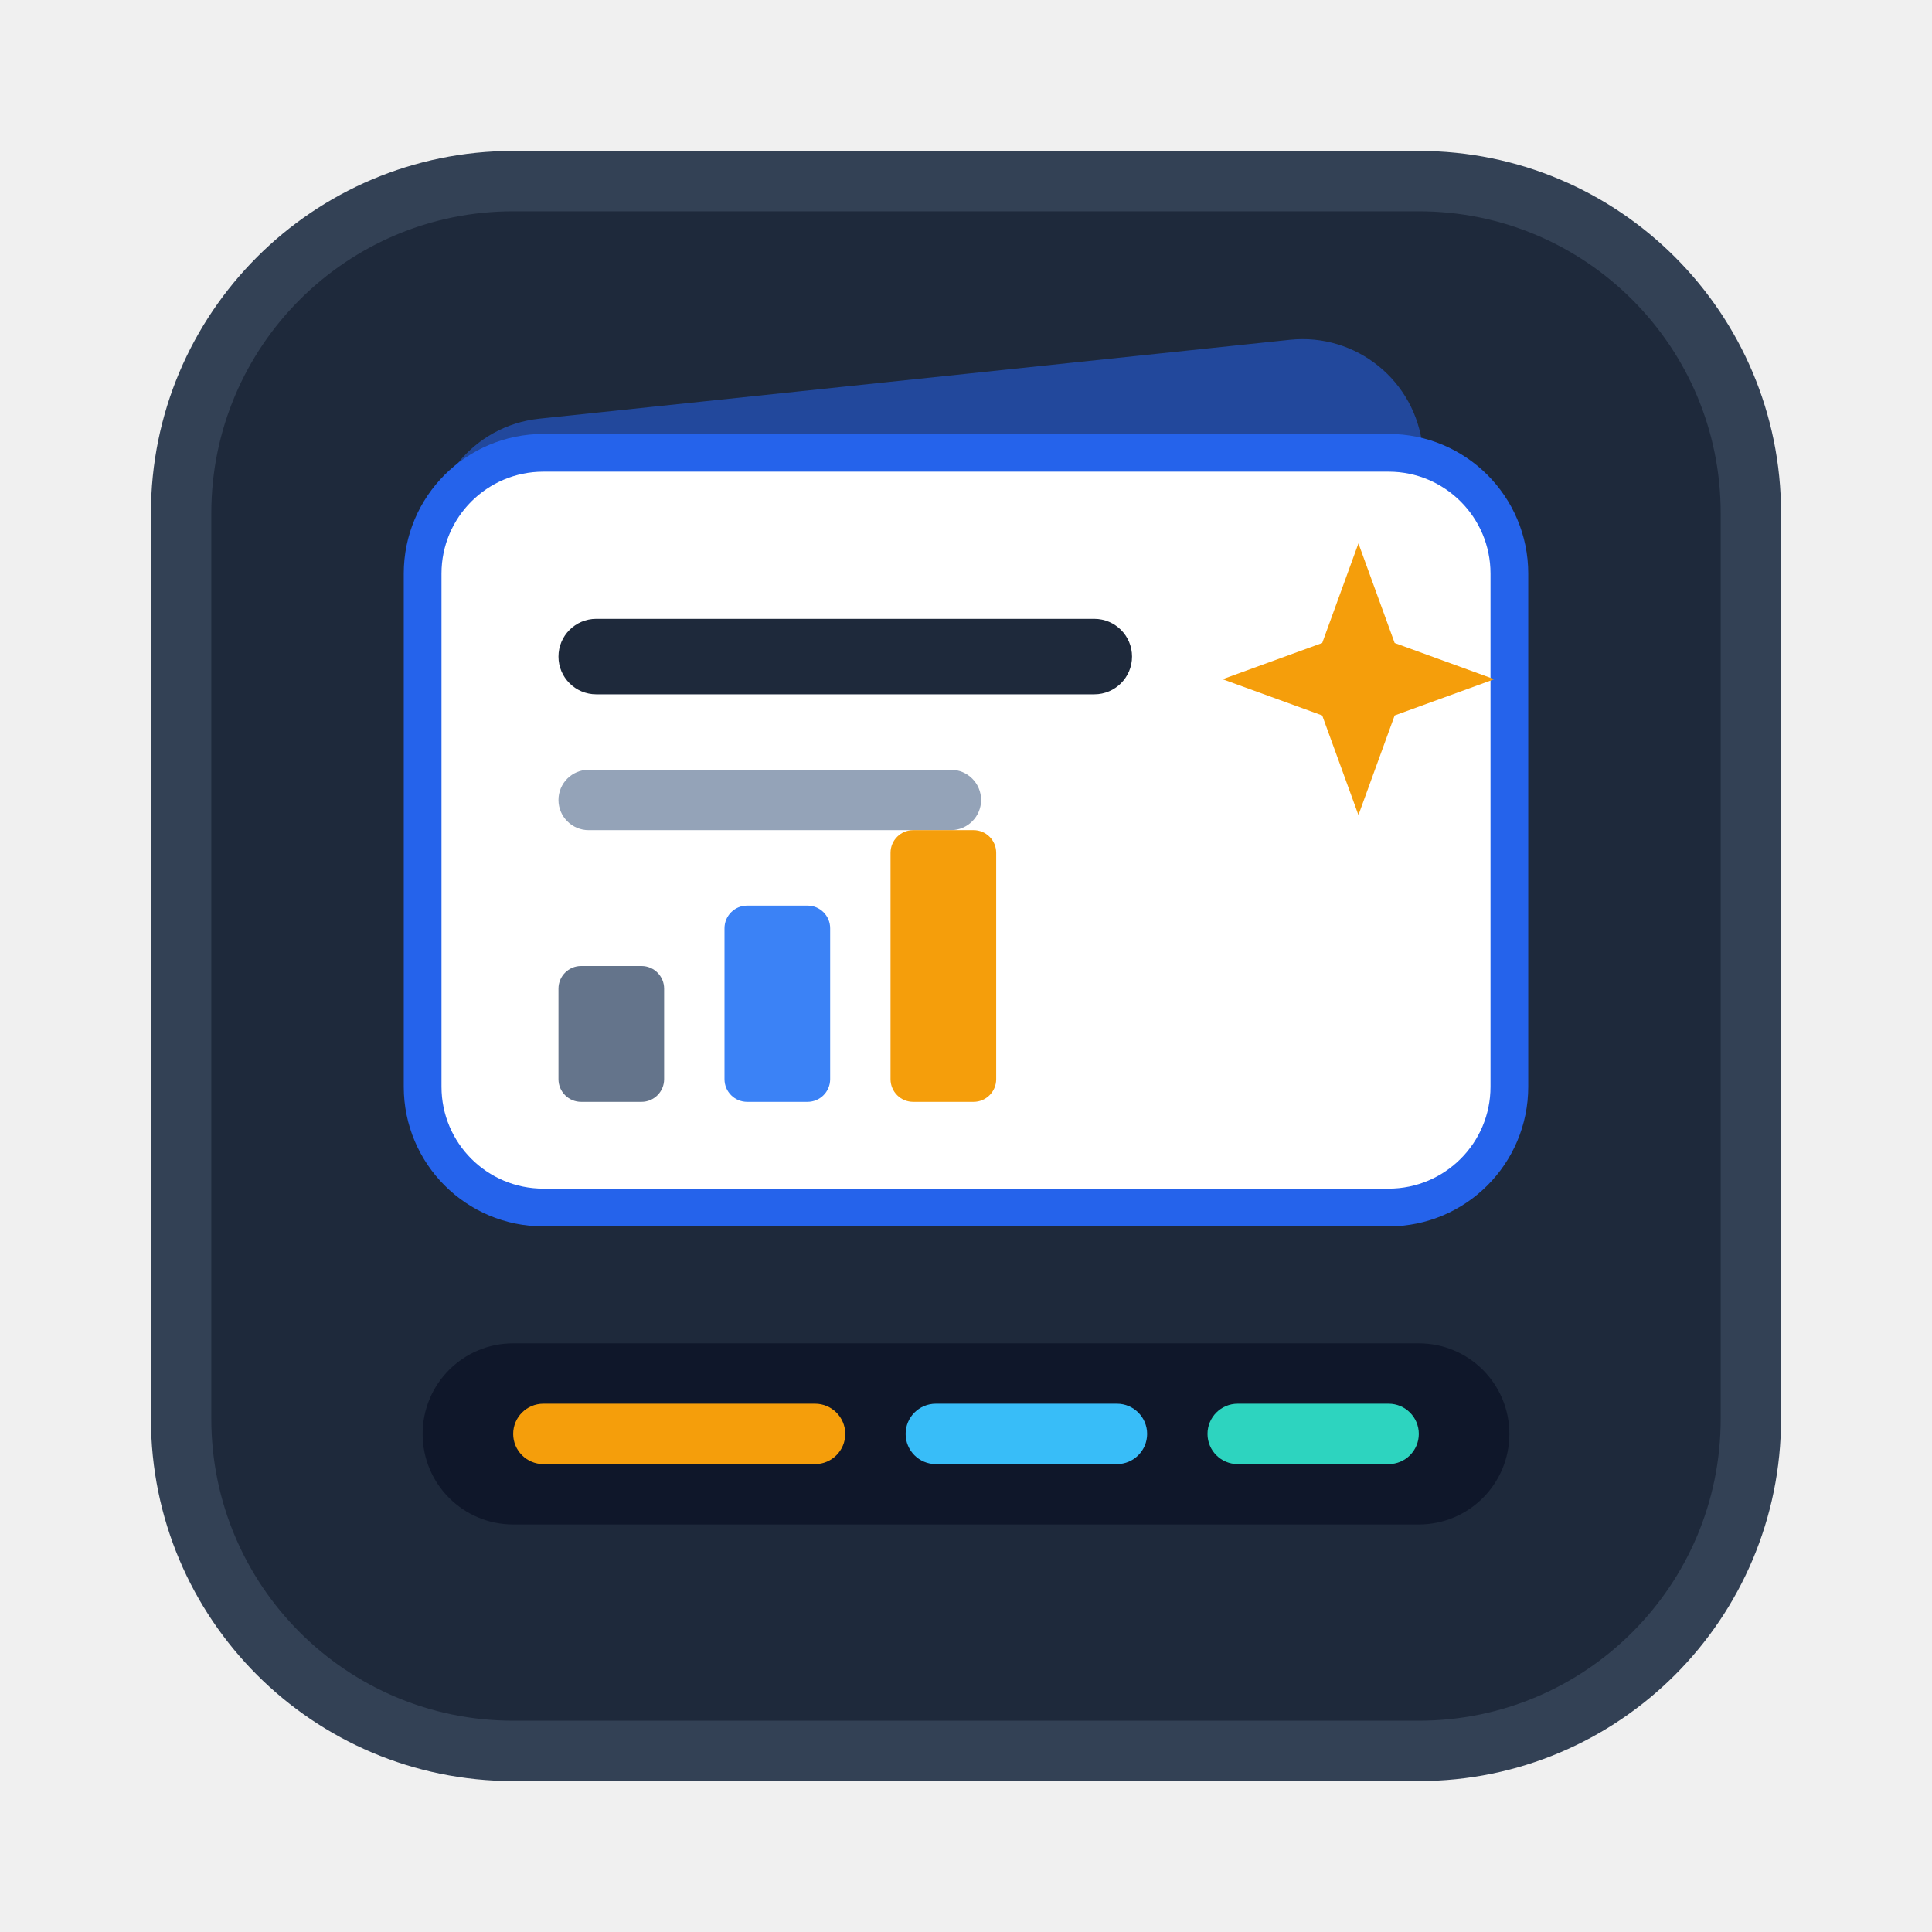
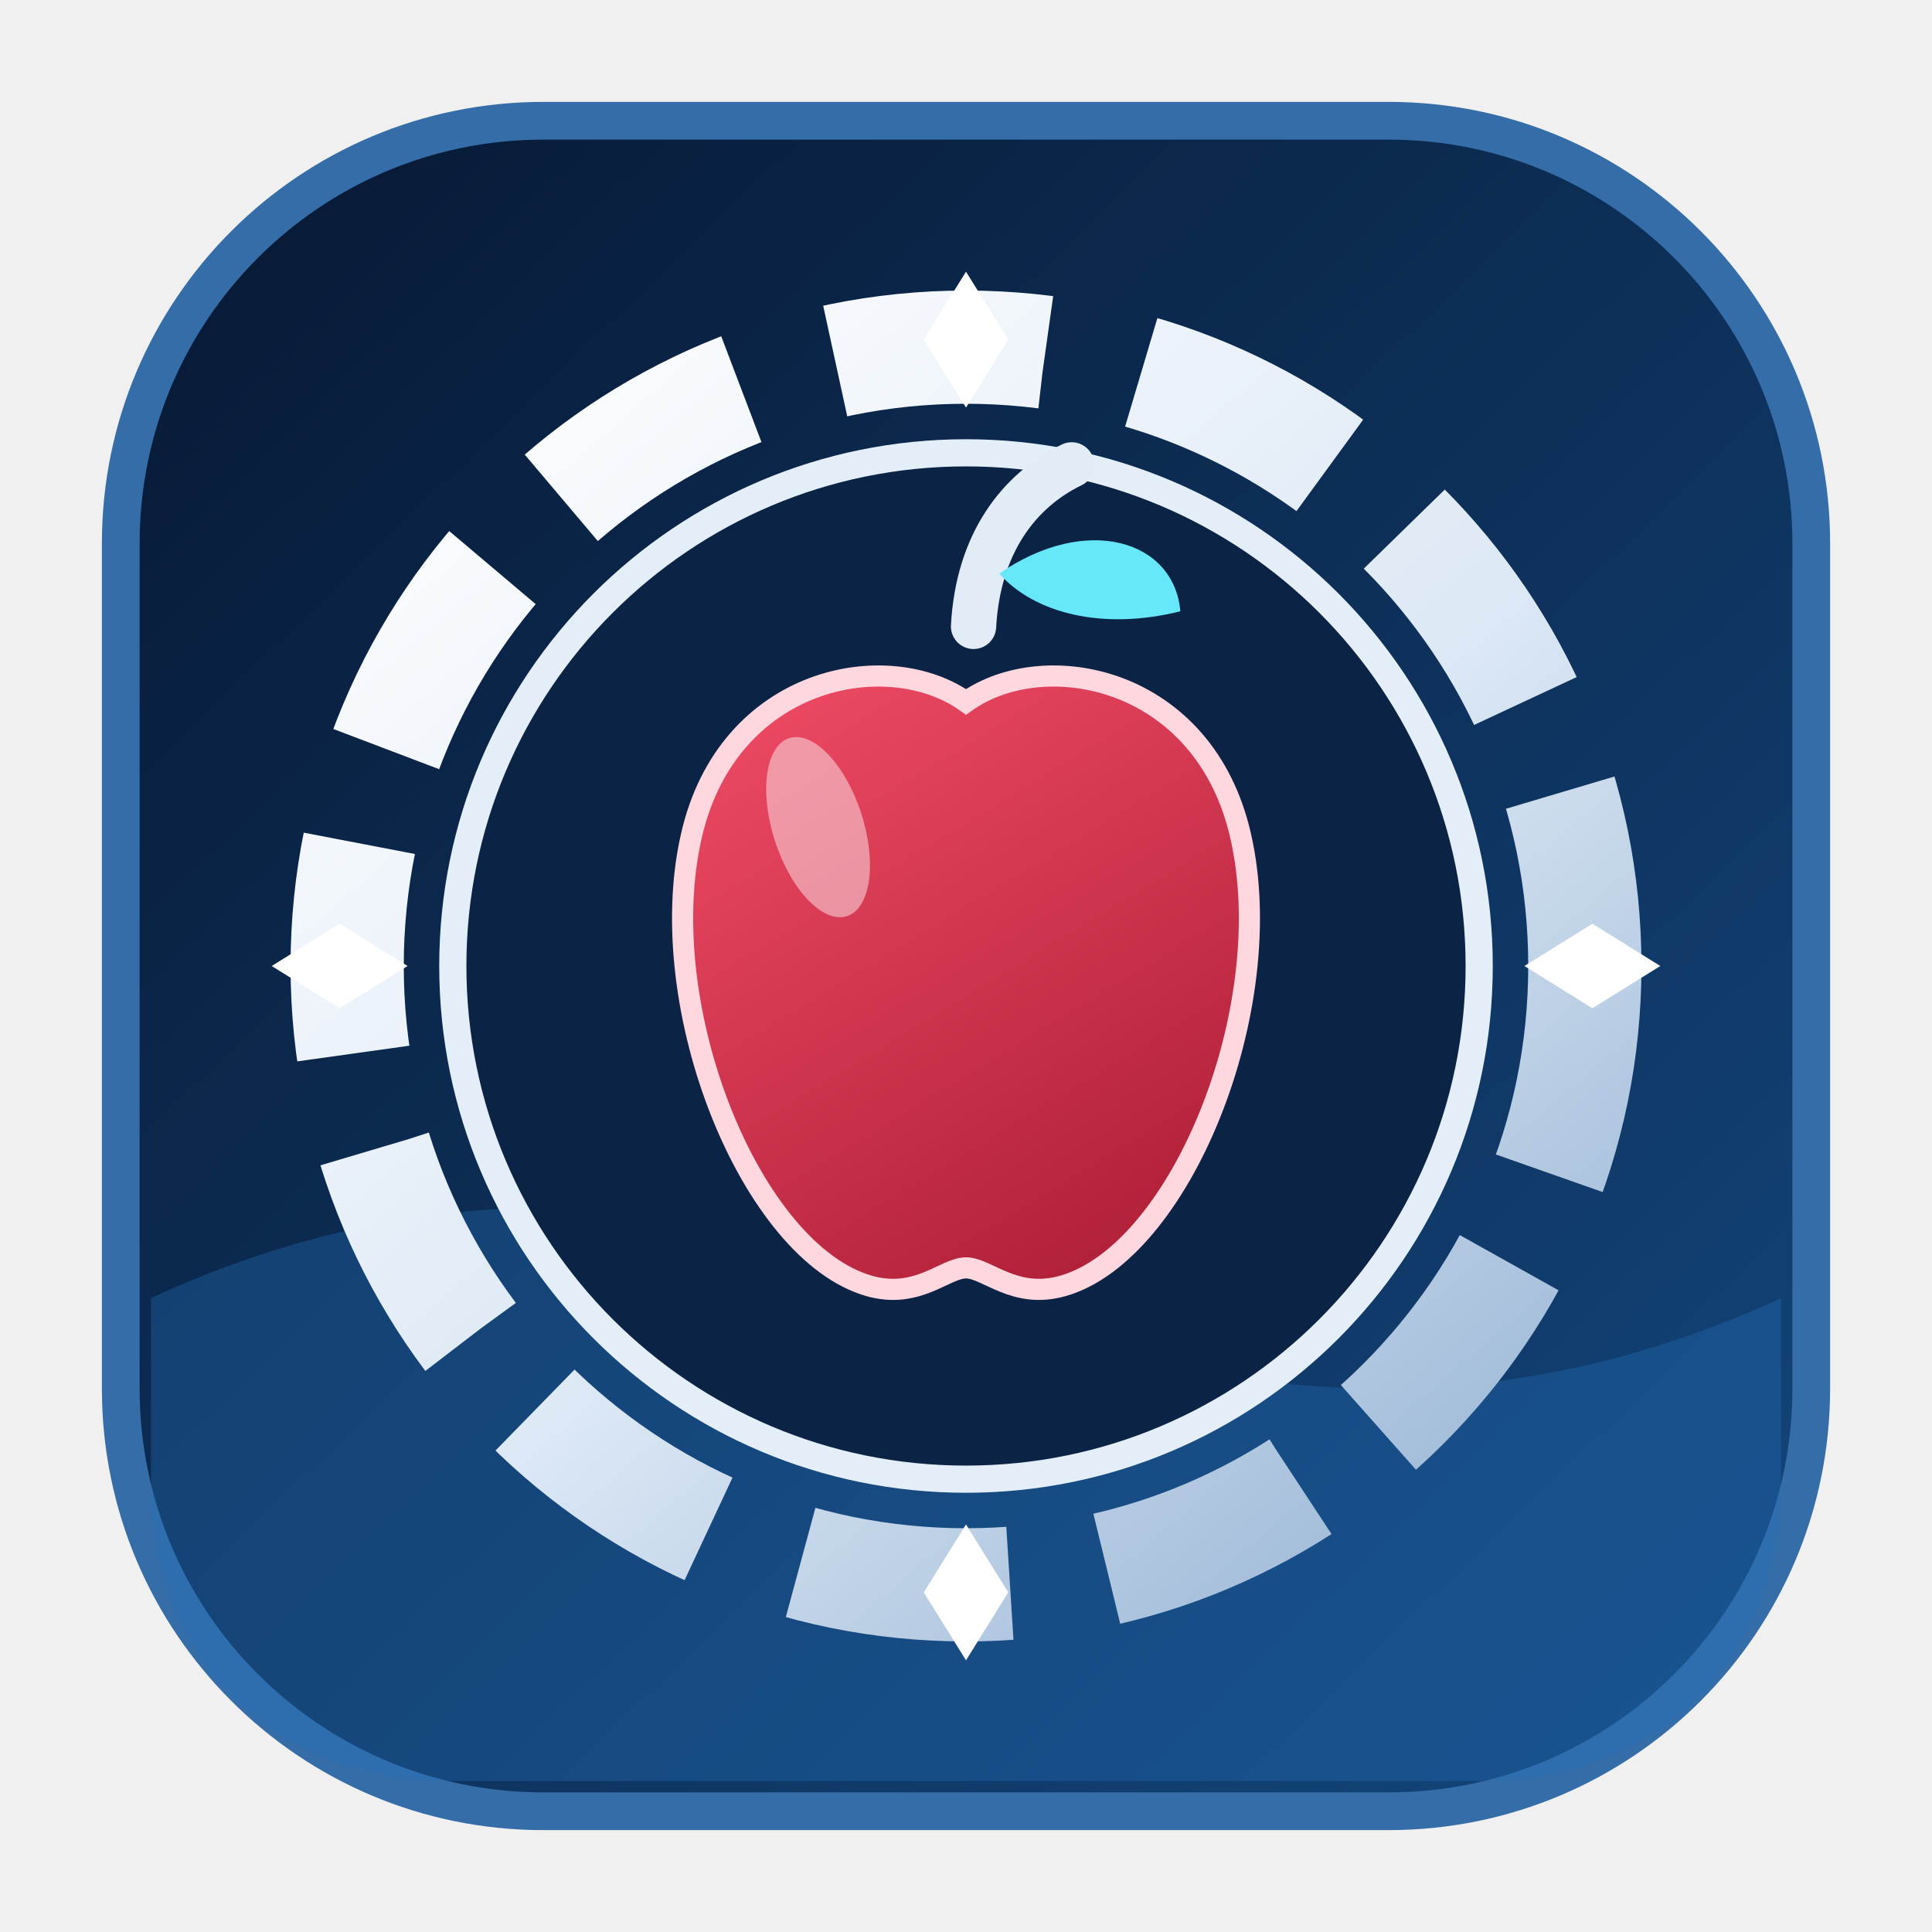
<svg xmlns="http://www.w3.org/2000/svg" viewBox="0 0 128 128" width="128" height="128" fill="none">
-   <rect x="12" y="12" width="104" height="104" rx="22" fill="#1E293B" stroke="#334155" stroke-width="4" />
-   <rect x="30" y="25" width="66" height="46" rx="8" fill="#2563EB" opacity="0.55" transform="rotate(-6 63 48)" />
-   <rect x="28" y="30" width="72" height="50" rx="8" fill="#FFFFFF" stroke="#2563EB" stroke-width="2.5" />
-   <rect x="37" y="41" width="38" height="5" rx="2.5" fill="#1E293B" />
-   <rect x="37" y="51" width="28" height="4" rx="2" fill="#94A3B8" />
-   <rect x="37" y="64" width="7" height="9" rx="1.5" fill="#64748B" />
-   <rect x="48" y="60" width="7" height="13" rx="1.5" fill="#3B82F6" />
-   <rect x="59" y="55" width="7" height="18" rx="1.5" fill="#F59E0B" />
-   <path d="M90 36 L92.4 42.6 L99 45 L92.4 47.4 L90 54 L87.6 47.4 L81 45 L87.6 42.6 Z" fill="#F59E0B" />
-   <rect x="28" y="89" width="72" height="12" rx="6" fill="#0F172A" />
-   <rect x="34" y="93" width="22" height="4" rx="2" fill="#F59E0B" />
-   <rect x="60" y="93" width="16" height="4" rx="2" fill="#38BDF8" />
-   <rect x="80" y="93" width="14" height="4" rx="2" fill="#2DD4BF" />
+   <defs>
+     <linearGradient id="bgSea" x1="12" y1="10" x2="116" y2="118" gradientUnits="userSpaceOnUse">
+       <stop offset="0%" stop-color="#071934" />
+       <stop offset="100%" stop-color="#13467D" />
+     </linearGradient>
+     <linearGradient id="silverRing" x1="28" y1="22" x2="100" y2="106" gradientUnits="userSpaceOnUse">
+       <stop offset="0%" stop-color="#FFFFFF" />
+       <stop offset="55%" stop-color="#DCE8F5" />
+       <stop offset="100%" stop-color="#96B3D3" />
+     </linearGradient>
+     <linearGradient id="rubyApple" x1="50" y1="42" x2="78" y2="88" gradientUnits="userSpaceOnUse">
+       <stop offset="0%" stop-color="#F24C67" />
+       <stop offset="100%" stop-color="#A81B32" />
+     </linearGradient>
+   </defs>
+   <rect x="8" y="8" width="112" height="112" rx="28" fill="url(#bgSea)" stroke="#346DA8" stroke-width="2.5" />
+   <path d="M10 86 Q36 74 64 86 T118 86 L118 98 C118 110 110 118 98 118 L30 118 C18 118 10 110 10 98 Z" fill="#236EBA" opacity="0.34" />
+   <circle cx="64" cy="64" r="41" stroke="url(#silverRing)" stroke-width="7.5" stroke-dasharray="14 6.5" />
+   <circle cx="64" cy="64" r="34" fill="#0B2344" stroke="#E4EEF9" stroke-width="1.8" />
+   <path d="M64 18 L66.8 22.5 L64 27 L61.2 22.5 Z" fill="#FFFFFF" />
+   <path d="M64 101 L66.8 105.5 L64 110 L61.2 105.5 Z" fill="#FFFFFF" />
+   <path d="M18 64 L22.5 61.2 L27 64 L22.5 66.8 Z" fill="#FFFFFF" />
+   <path d="M101 64 L105.5 61.2 L110 64 L105.5 66.8 Z" fill="#FFFFFF" />
+   <path d="M64.5 41.5 C64.8 36 67.5 32.5 71 30.8" stroke="#E2ECF7" stroke-width="3" stroke-linecap="round" />
+   <path d="M66.2 38 C72 34 77.8 35.8 78.2 40.5 C73 41.8 68.5 40.6 66.2 38 Z" fill="#67E8F9" />
+   <path d="M64 46.5 C58.8 42.8 48.2 44.8 45.8 55.4 C43.2 66.8 49.8 83 57.6 85.2 C60.8 86.1 62.6 84 64 84 C65.4 84 67.2 86.1 70.4 85.2 C78.2 83 84.8 66.8 82.2 55.4 C79.8 44.8 69.2 42.8 64 46.5 Z" fill="url(#rubyApple)" stroke="#FFD7DE" stroke-width="1.4" />
+   <ellipse cx="54.2" cy="54.8" rx="3" ry="6.2" transform="rotate(-18 54.2 54.8)" fill="#FFFFFF" opacity="0.45" />
</svg>
